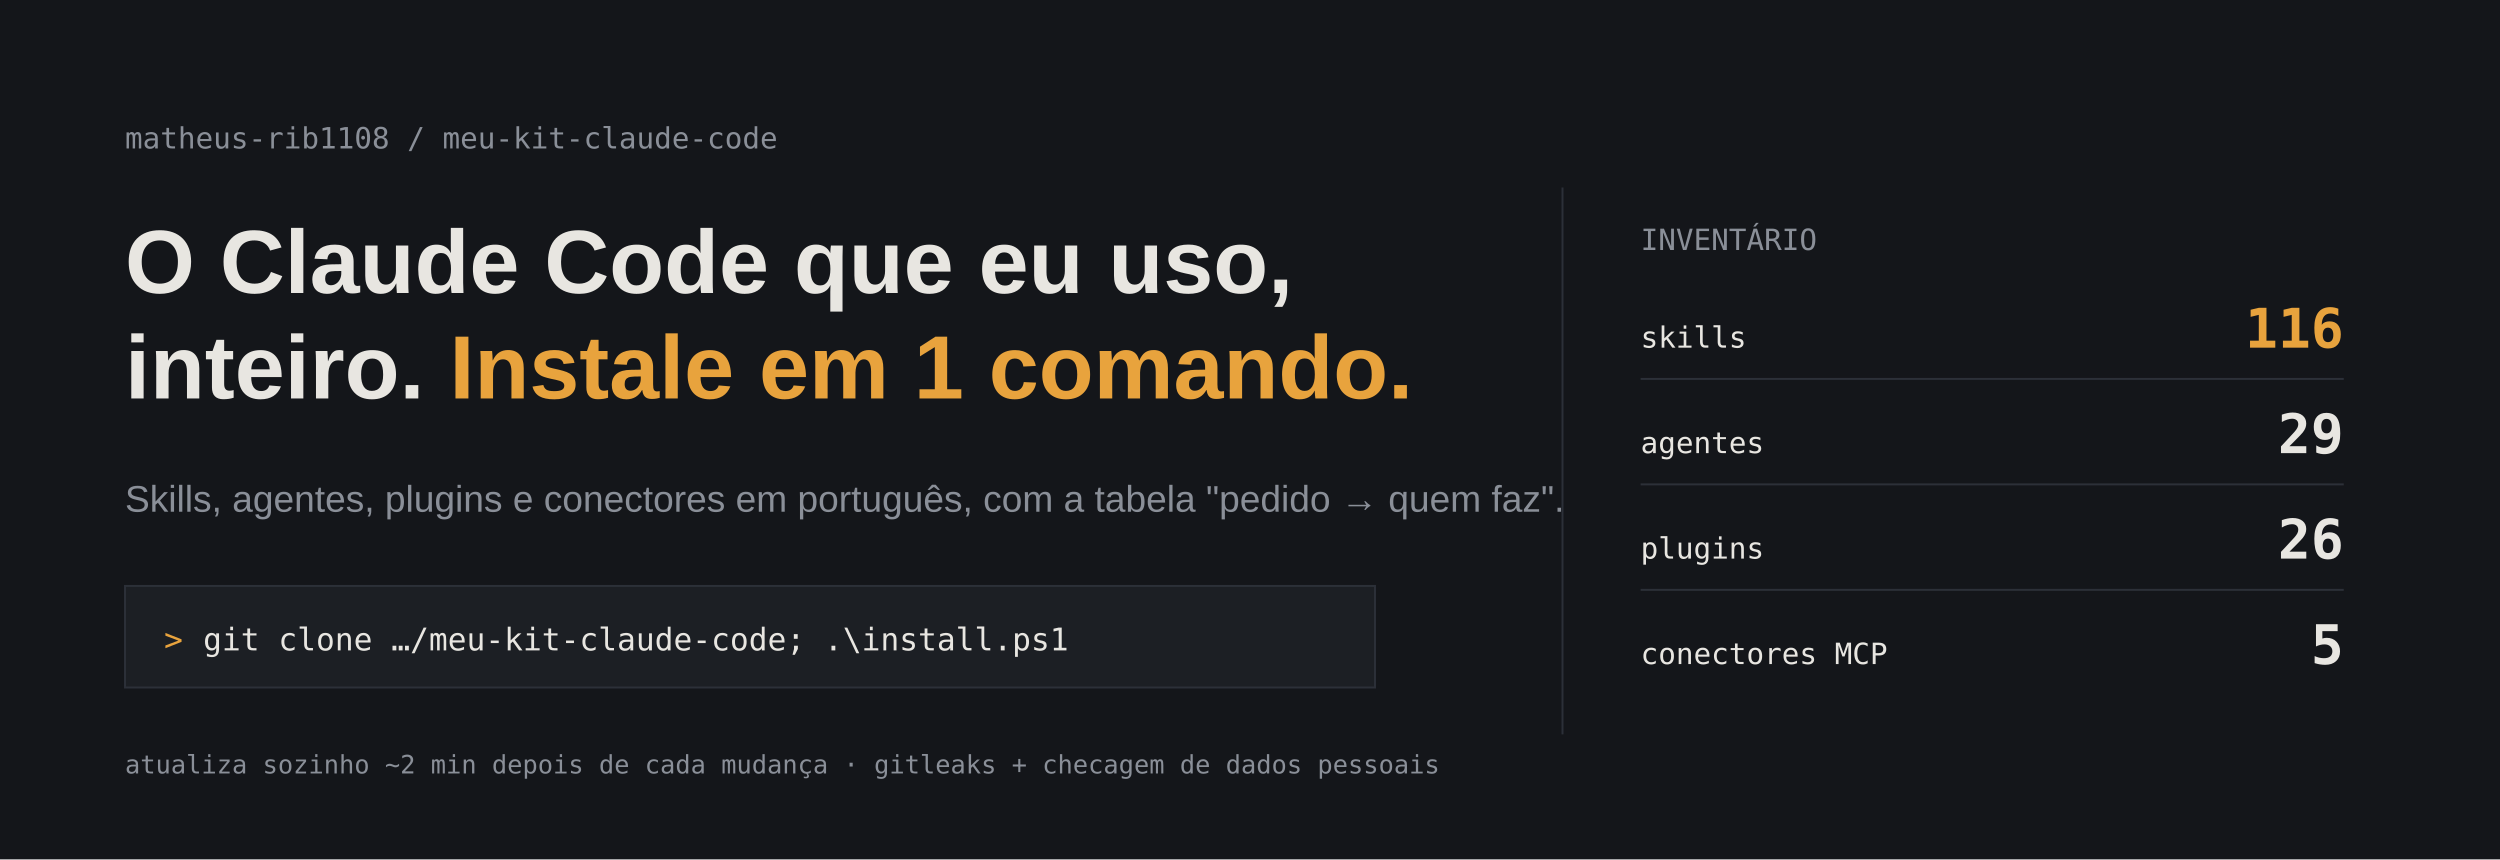
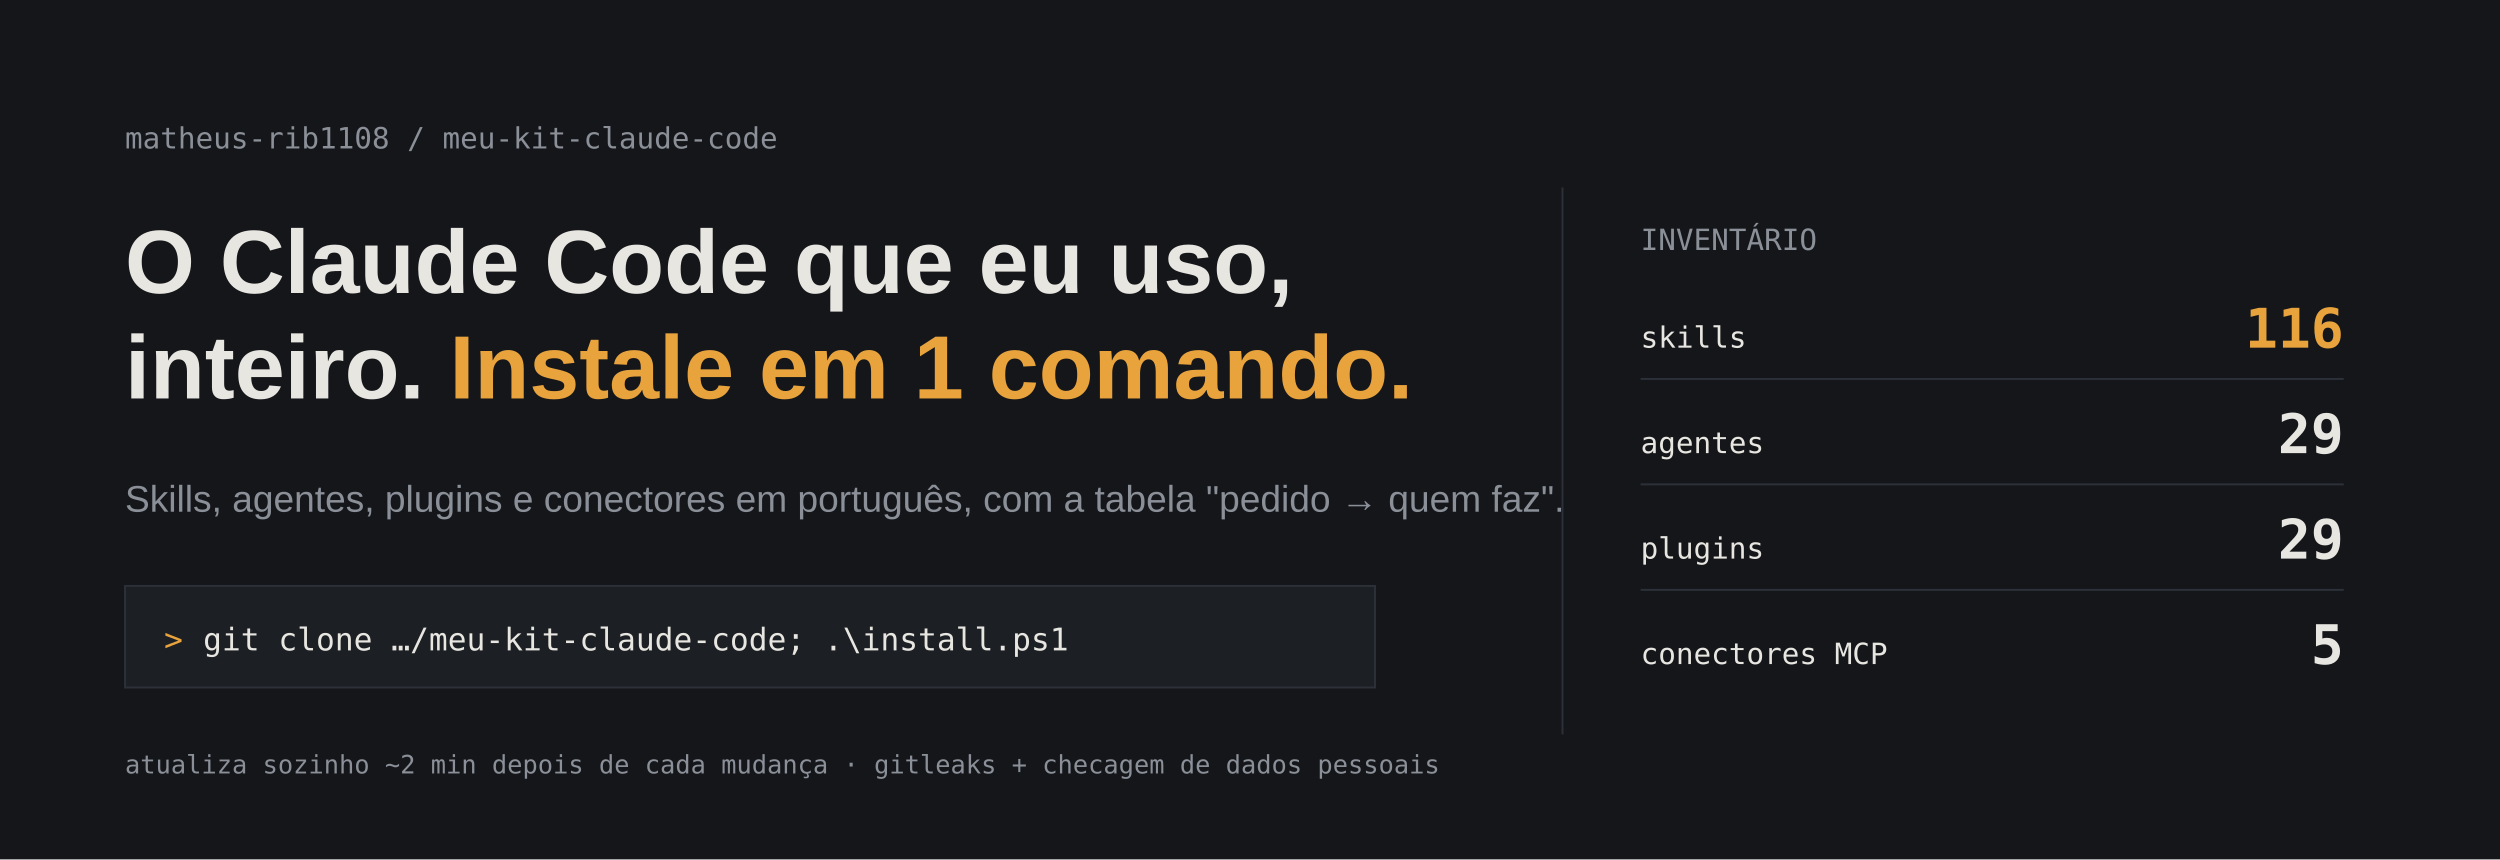
- <svg xmlns="http://www.w3.org/2000/svg" viewBox="0 0 1280 440" width="1280" height="440" role="img" aria-label="Meu kit do Claude Code: 116 skills, 29 agentes, 26 plugins, 5 conectores MCP">
+ <svg xmlns="http://www.w3.org/2000/svg" viewBox="0 0 1280 440" width="1280" height="440" role="img" aria-label="Meu kit do Claude Code: 116 skills, 29 agentes, 29 plugins, 5 conectores MCP">
  <rect width="1280" height="440" fill="#14161a" />
  <text x="64" y="76" font-family="'JetBrains Mono','Cascadia Code',Consolas,'DejaVu Sans Mono',monospace" font-size="15" fill="#8a8f98">matheus-rib1108 / meu-kit-claude-code</text>
  <text x="64" y="150" font-family="'Inter Tight','Segoe UI','Helvetica Neue',Arial,sans-serif" font-size="46" font-weight="700" fill="#e8e6e1">O Claude Code que eu uso,</text>
  <text x="64" y="204" font-family="'Inter Tight','Segoe UI','Helvetica Neue',Arial,sans-serif" font-size="46" font-weight="700" fill="#e8e6e1">inteiro. <tspan fill="#e8a33d">Instale em 1 comando.</tspan>
  </text>
  <text x="64" y="262" font-family="'Inter Tight','Segoe UI','Helvetica Neue',Arial,sans-serif" font-size="19" fill="#8a8f98">Skills, agentes, plugins e conectores em português, com a tabela "pedido → quem faz".</text>
  <rect x="64" y="300" width="640" height="52" fill="#1c1f24" stroke="#2c3038" />
  <text x="84" y="333" font-family="'JetBrains Mono','Cascadia Code',Consolas,'DejaVu Sans Mono',monospace" font-size="16" fill="#e8a33d">&gt;</text>
  <text x="104" y="333" font-family="'JetBrains Mono','Cascadia Code',Consolas,'DejaVu Sans Mono',monospace" font-size="16" fill="#e8e6e1">git clone …/meu-kit-claude-code; .\install.ps1</text>
  <text x="64" y="396" font-family="'JetBrains Mono','Cascadia Code',Consolas,'DejaVu Sans Mono',monospace" font-size="13" fill="#8a8f98">atualiza sozinho ~2 min depois de cada mudança · gitleaks + checagem de dados pessoais</text>
  <line x1="800" y1="96" x2="800" y2="376" stroke="#2c3038" />
  <text x="840" y="128" font-family="'JetBrains Mono','Cascadia Code',Consolas,'DejaVu Sans Mono',monospace" font-size="15" fill="#8a8f98">INVENTÁRIO</text>
  <text x="840" y="178" font-family="'JetBrains Mono','Cascadia Code',Consolas,'DejaVu Sans Mono',monospace" font-size="15" fill="#e8e6e1">skills</text>
  <text x="1200" y="178" text-anchor="end" font-family="'JetBrains Mono','Cascadia Code',Consolas,'DejaVu Sans Mono',monospace" font-size="28" font-weight="700" fill="#e8a33d">116</text>
  <line x1="840" y1="194" x2="1200" y2="194" stroke="#2c3038" />
  <text x="840" y="232" font-family="'JetBrains Mono','Cascadia Code',Consolas,'DejaVu Sans Mono',monospace" font-size="15" fill="#e8e6e1">agentes</text>
  <text x="1200" y="232" text-anchor="end" font-family="'JetBrains Mono','Cascadia Code',Consolas,'DejaVu Sans Mono',monospace" font-size="28" font-weight="700" fill="#e8e6e1">29</text>
  <line x1="840" y1="248" x2="1200" y2="248" stroke="#2c3038" />
  <text x="840" y="286" font-family="'JetBrains Mono','Cascadia Code',Consolas,'DejaVu Sans Mono',monospace" font-size="15" fill="#e8e6e1">plugins</text>
-   <text x="1200" y="286" text-anchor="end" font-family="'JetBrains Mono','Cascadia Code',Consolas,'DejaVu Sans Mono',monospace" font-size="28" font-weight="700" fill="#e8e6e1">26</text>
+   <text x="1200" y="286" text-anchor="end" font-family="'JetBrains Mono','Cascadia Code',Consolas,'DejaVu Sans Mono',monospace" font-size="28" font-weight="700" fill="#e8e6e1">29</text>
  <line x1="840" y1="302" x2="1200" y2="302" stroke="#2c3038" />
  <text x="840" y="340" font-family="'JetBrains Mono','Cascadia Code',Consolas,'DejaVu Sans Mono',monospace" font-size="15" fill="#e8e6e1">conectores MCP</text>
  <text x="1200" y="340" text-anchor="end" font-family="'JetBrains Mono','Cascadia Code',Consolas,'DejaVu Sans Mono',monospace" font-size="28" font-weight="700" fill="#e8e6e1">5</text>
</svg>
